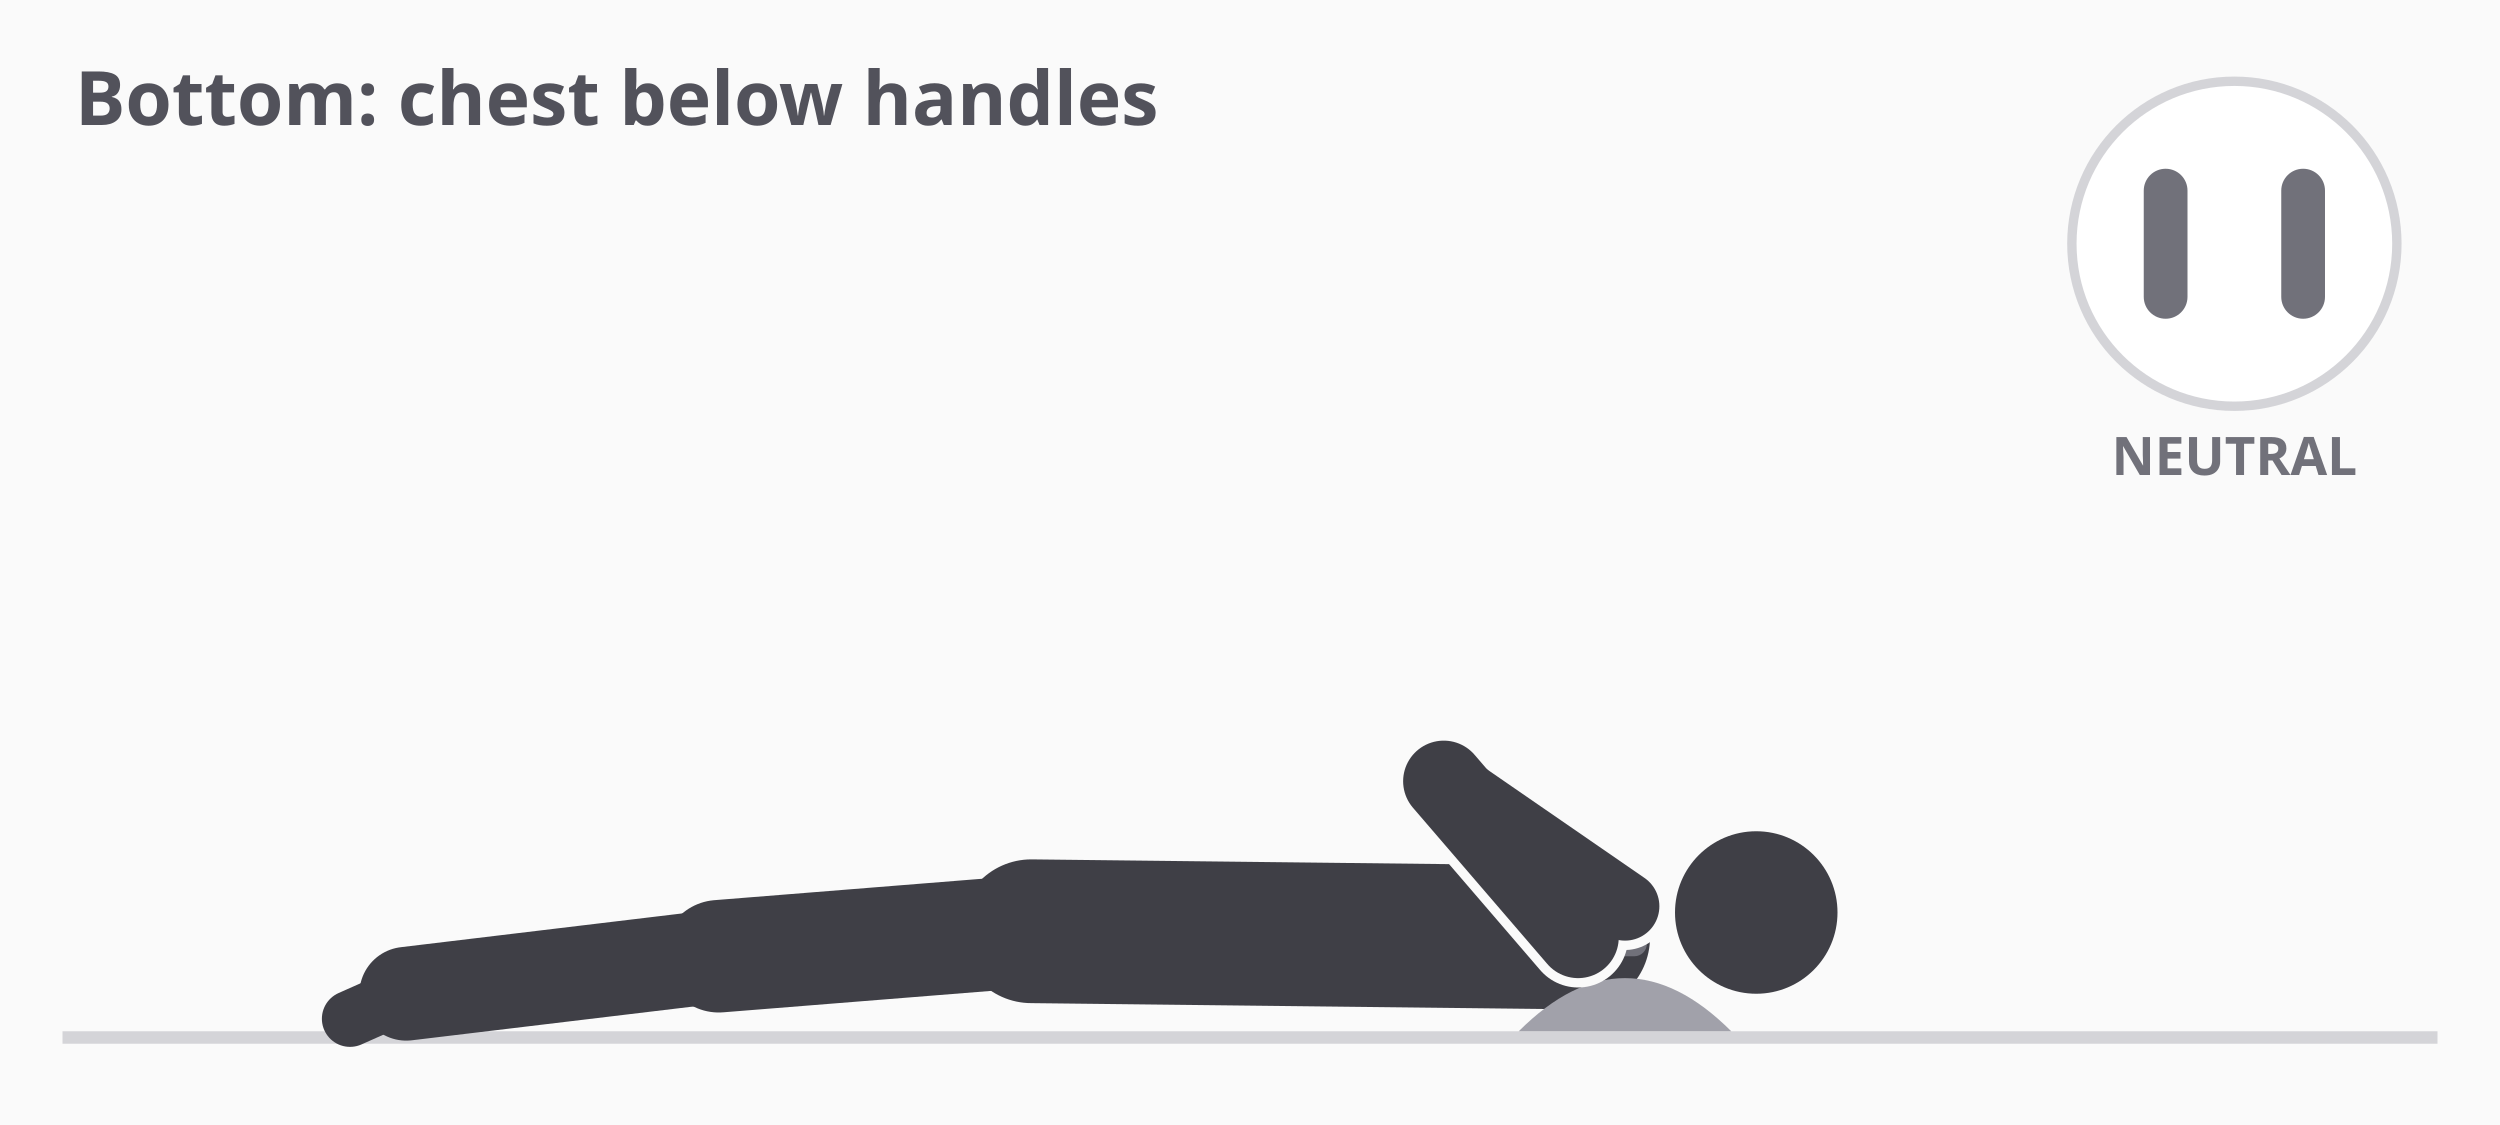
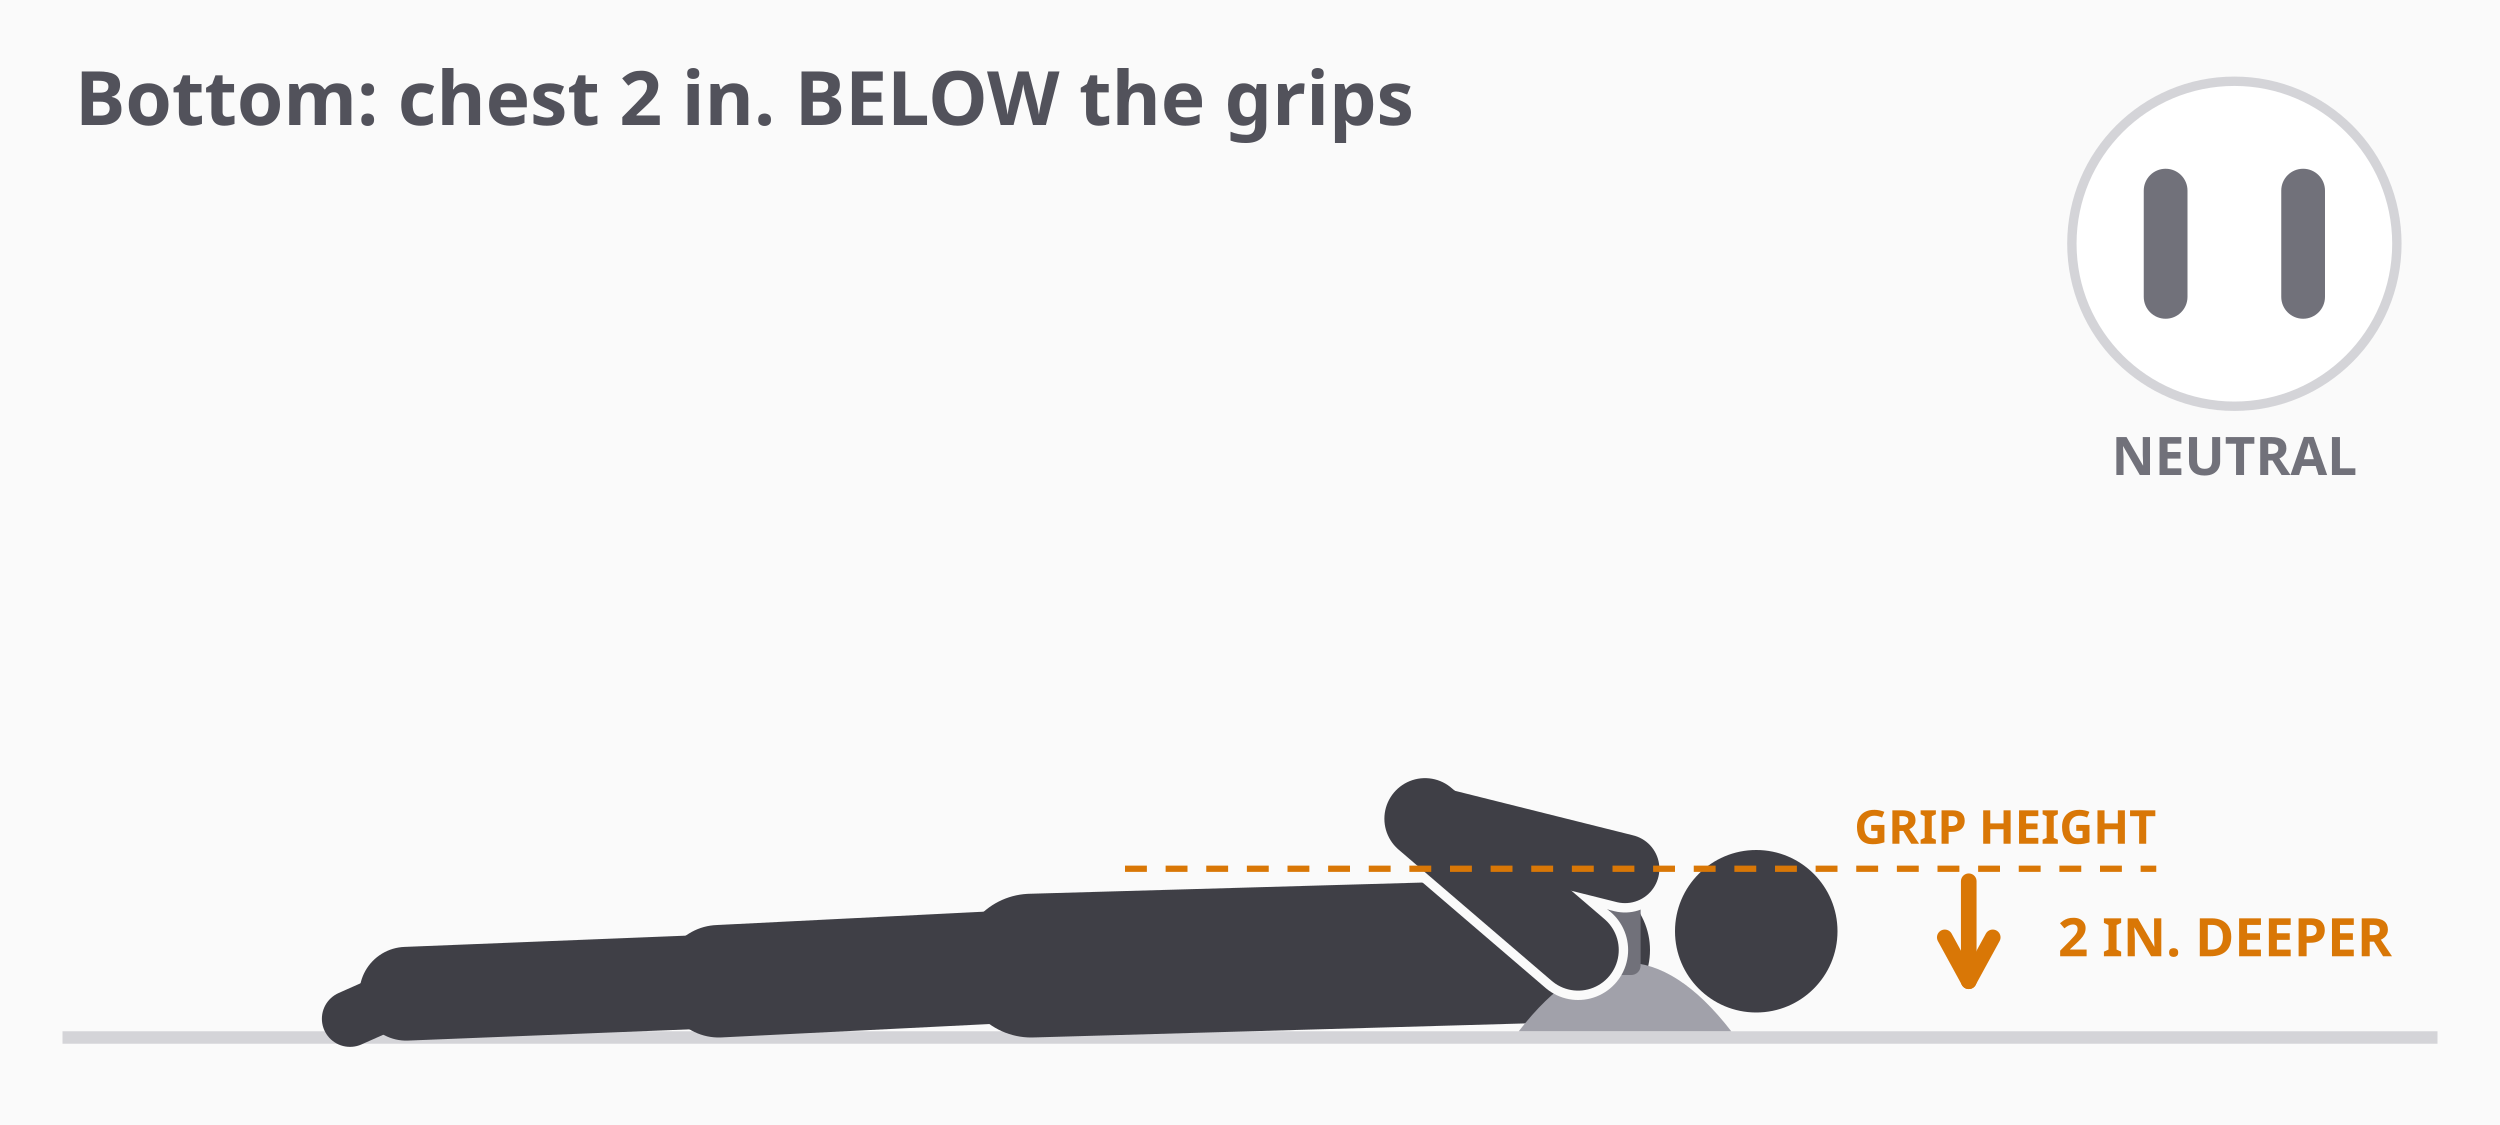
<svg xmlns="http://www.w3.org/2000/svg" viewBox="0 0 800 360">
  <rect width="800" height="360" fill="#fafafa" />
  <line x1="20" y1="332" x2="780" y2="332" stroke="#d4d4d8" stroke-width="4" />
-   <text x="24" y="40" font-family="system-ui, sans-serif" font-size="24" font-weight="700" fill="#52525b">Bottom: chest below handles</text>
+   <text x="24" y="40" font-family="system-ui, sans-serif" font-size="24" font-weight="700" fill="#52525b">Bottom: chest 2 in. BELOW the grips</text>
  <path d="M130 318 L112 326" stroke="#3f3f46" stroke-width="18" stroke-linecap="round" fill="none" />
-   <path d="M130 318 L230 306" stroke="#3f3f46" stroke-width="30" stroke-linecap="round" fill="none" />
-   <path d="M230 306 L330 298" stroke="#3f3f46" stroke-width="36" stroke-linecap="round" fill="none" />
-   <path d="M330 298 L505 300" stroke="#3f3f46" stroke-width="46" stroke-linecap="round" fill="none" />
-   <circle cx="562" cy="292" r="26" fill="#3f3f46" />
-   <path d="M486 330 Q520 296 554 330 Z" fill="#a1a1aa" />
-   <rect x="513" y="290" width="14" height="16" rx="4" fill="#71717a" />
-   <path d="M505 300 L462 250" stroke="#fafafa" stroke-width="32" stroke-linecap="round" fill="none" />
-   <path d="M462 250 L520 290" stroke="#fafafa" stroke-width="28" stroke-linecap="round" fill="none" />
-   <path d="M505 300 L462 250" stroke="#3f3f46" stroke-width="26" stroke-linecap="round" fill="none" />
-   <path d="M462 250 L520 290" stroke="#3f3f46" stroke-width="22" stroke-linecap="round" fill="none" />
+   <path d="M130 318 L230 314" stroke="#3f3f46" stroke-width="30" stroke-linecap="round" fill="none" />
+   <path d="M230 314 L330 309" stroke="#3f3f46" stroke-width="36" stroke-linecap="round" fill="none" />
+   <path d="M330 309 L505 304" stroke="#3f3f46" stroke-width="46" stroke-linecap="round" fill="none" />
+   <circle cx="562" cy="298" r="26" fill="#3f3f46" />
+   <path d="M486 330 Q520 286 554 330 Z" fill="#a1a1aa" />
+   <rect x="515" y="278" width="10" height="34" rx="3" fill="#71717a" />
+   <rect x="509" y="272" width="22" height="12" rx="6" fill="#52525b" />
+   <path d="M505 304 L456 262" stroke="#fafafa" stroke-width="32" stroke-linecap="round" fill="none" />
+   <path d="M456 262 L520 278" stroke="#fafafa" stroke-width="28" stroke-linecap="round" fill="none" />
+   <path d="M505 304 L456 262" stroke="#3f3f46" stroke-width="26" stroke-linecap="round" fill="none" />
+   <path d="M456 262 L520 278" stroke="#3f3f46" stroke-width="22" stroke-linecap="round" fill="none" />
+   <line x1="360" y1="278" x2="690" y2="278" stroke="#d97706" stroke-width="2" stroke-dasharray="7 6" />
+   <text x="690" y="270" text-anchor="end" font-family="system-ui, sans-serif" font-size="15" font-weight="700" fill="#d97706">GRIP HEIGHT</text>
+   <g stroke="#d97706" stroke-width="5" stroke-linecap="round" stroke-linejoin="round" fill="none">
+     <path d="M630 282 L630 314" />
+     <path d="M637.671 299.959 L630 314 L622.329 299.959" />
+   </g>
+   <text x="712" y="306" text-anchor="middle" font-family="system-ui, sans-serif" font-size="17" font-weight="700" fill="#d97706">2 IN. DEEPER</text>
  <circle cx="715" cy="78" r="52" fill="#ffffff" stroke="#d4d4d8" stroke-width="3" />
  <rect x="686" y="54" width="14" height="48" rx="7" fill="#71717a" transform="rotate(0 693 78)" />
  <rect x="730" y="54" width="14" height="48" rx="7" fill="#71717a" transform="rotate(0 737 78)" />
  <text x="715" y="152" text-anchor="middle" font-family="system-ui, sans-serif" font-size="17" font-weight="700" fill="#71717a">NEUTRAL</text>
</svg>
